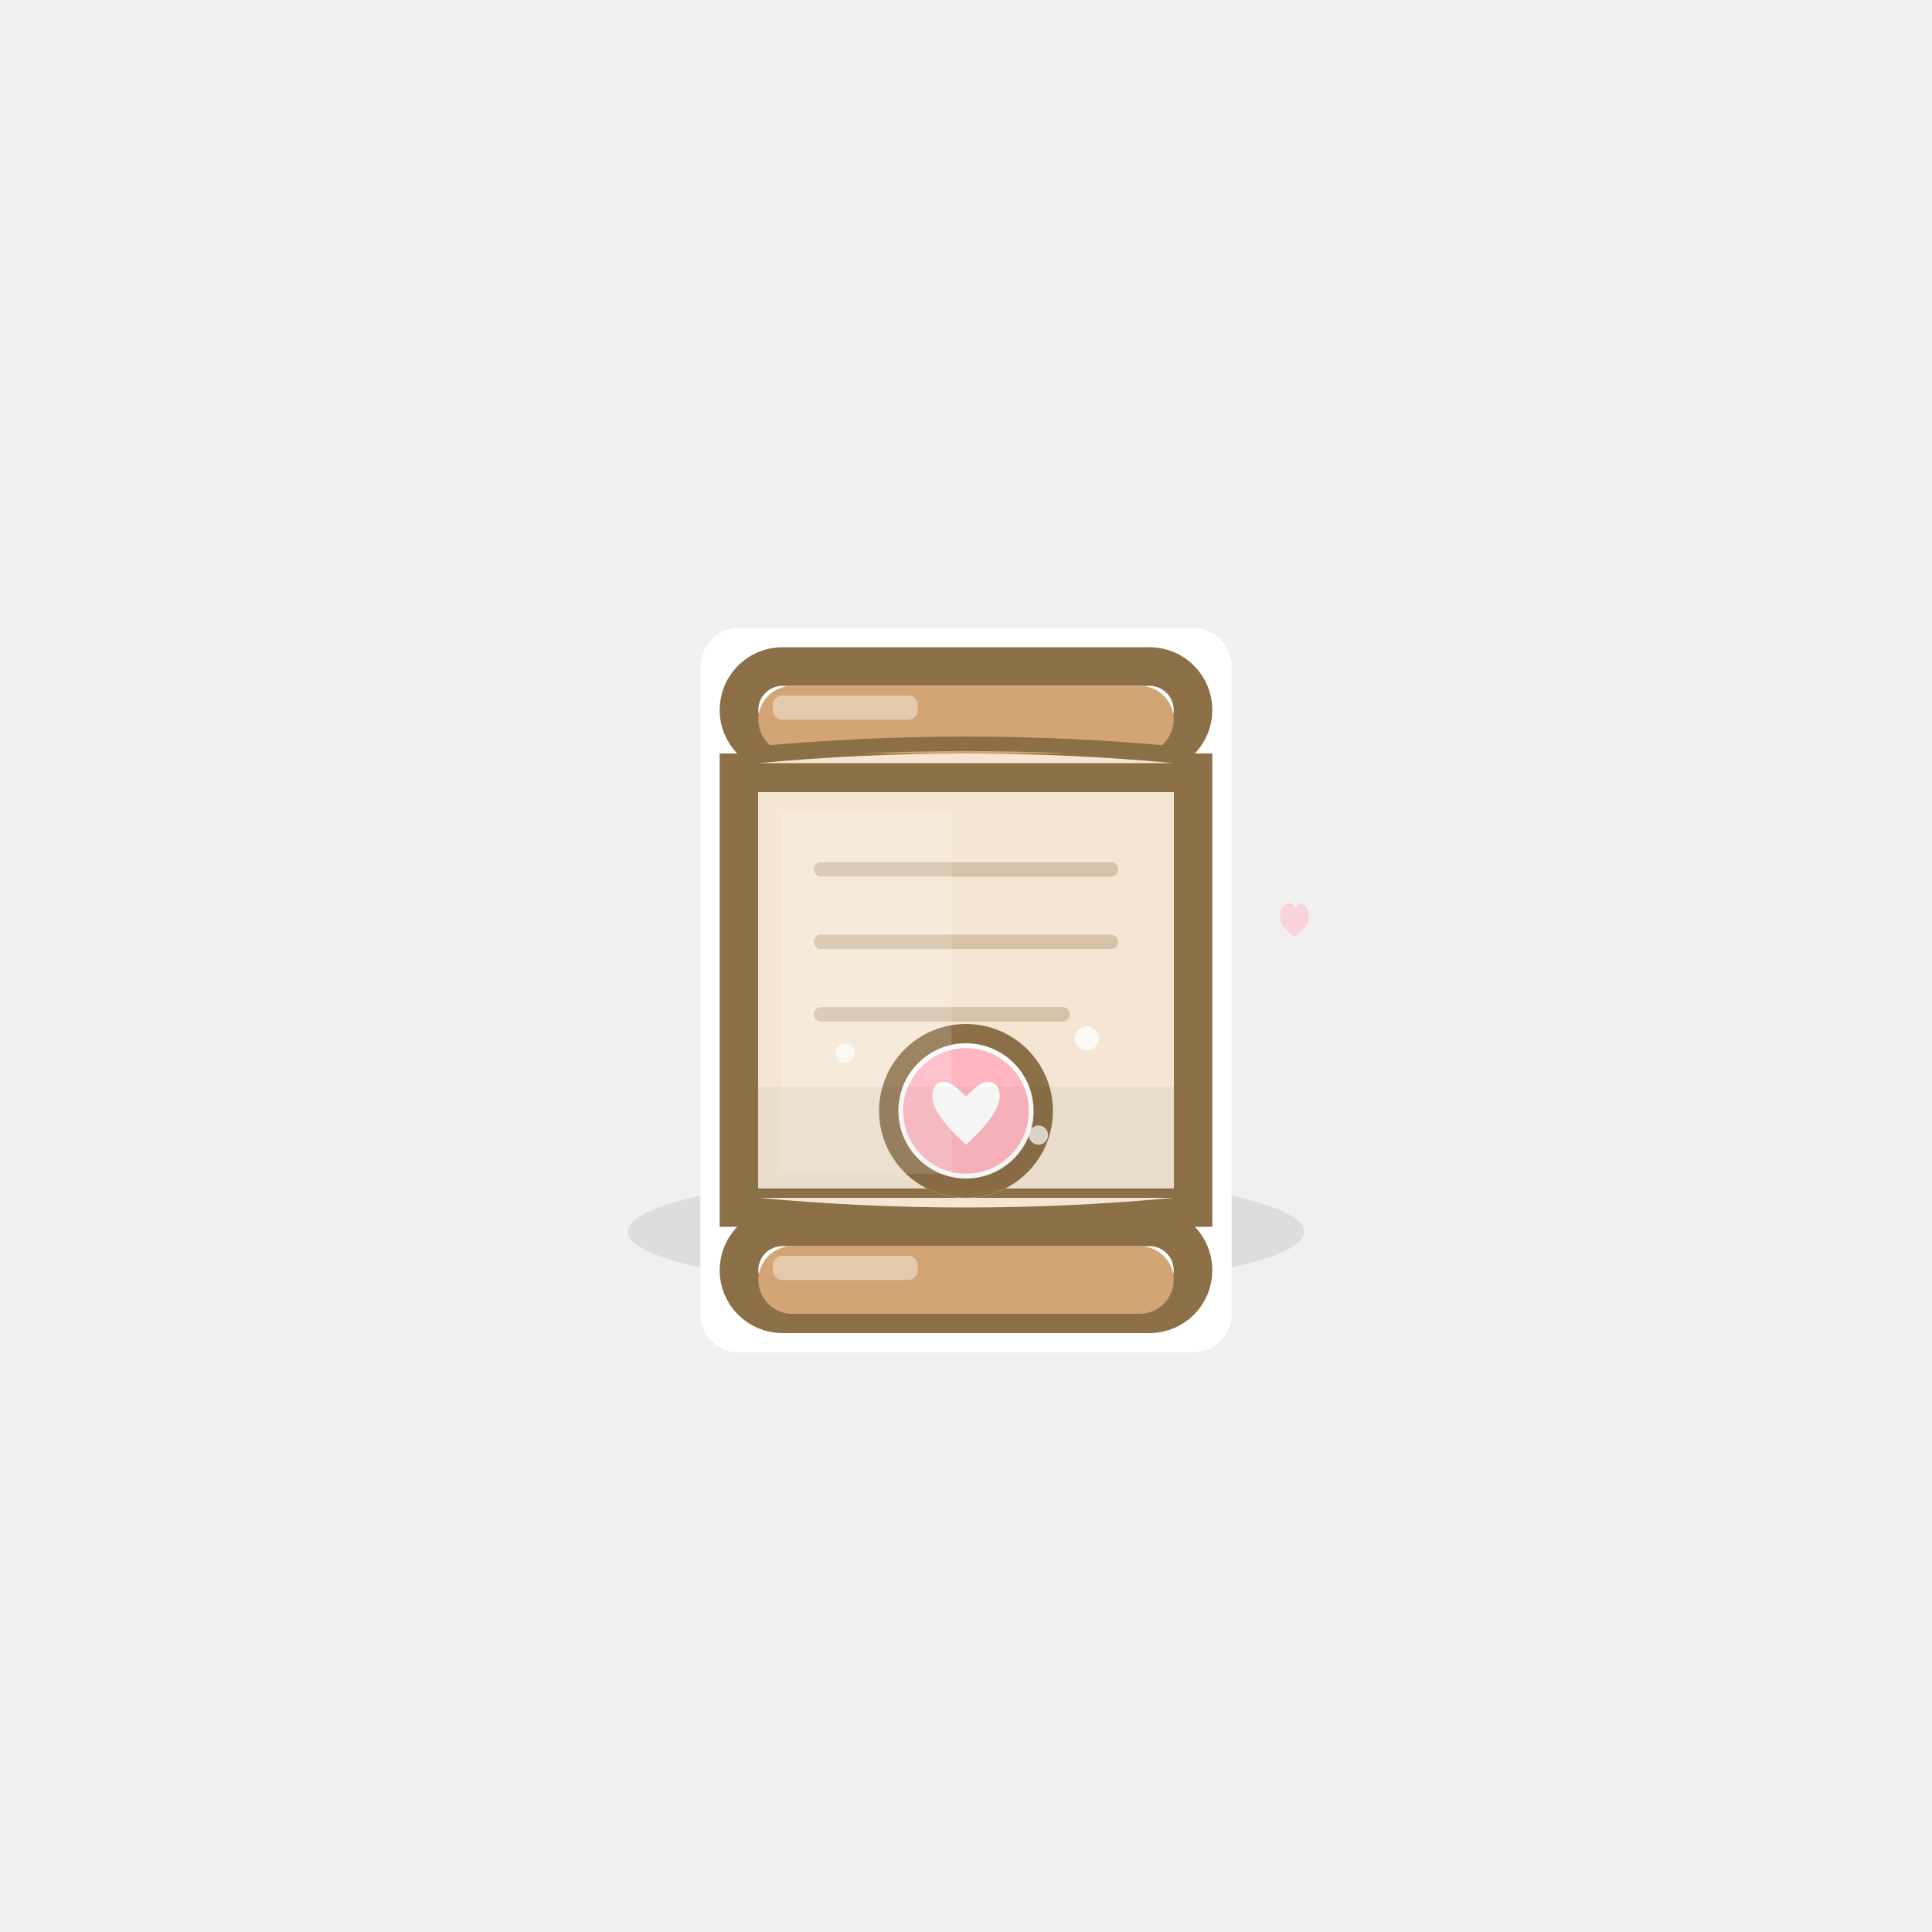
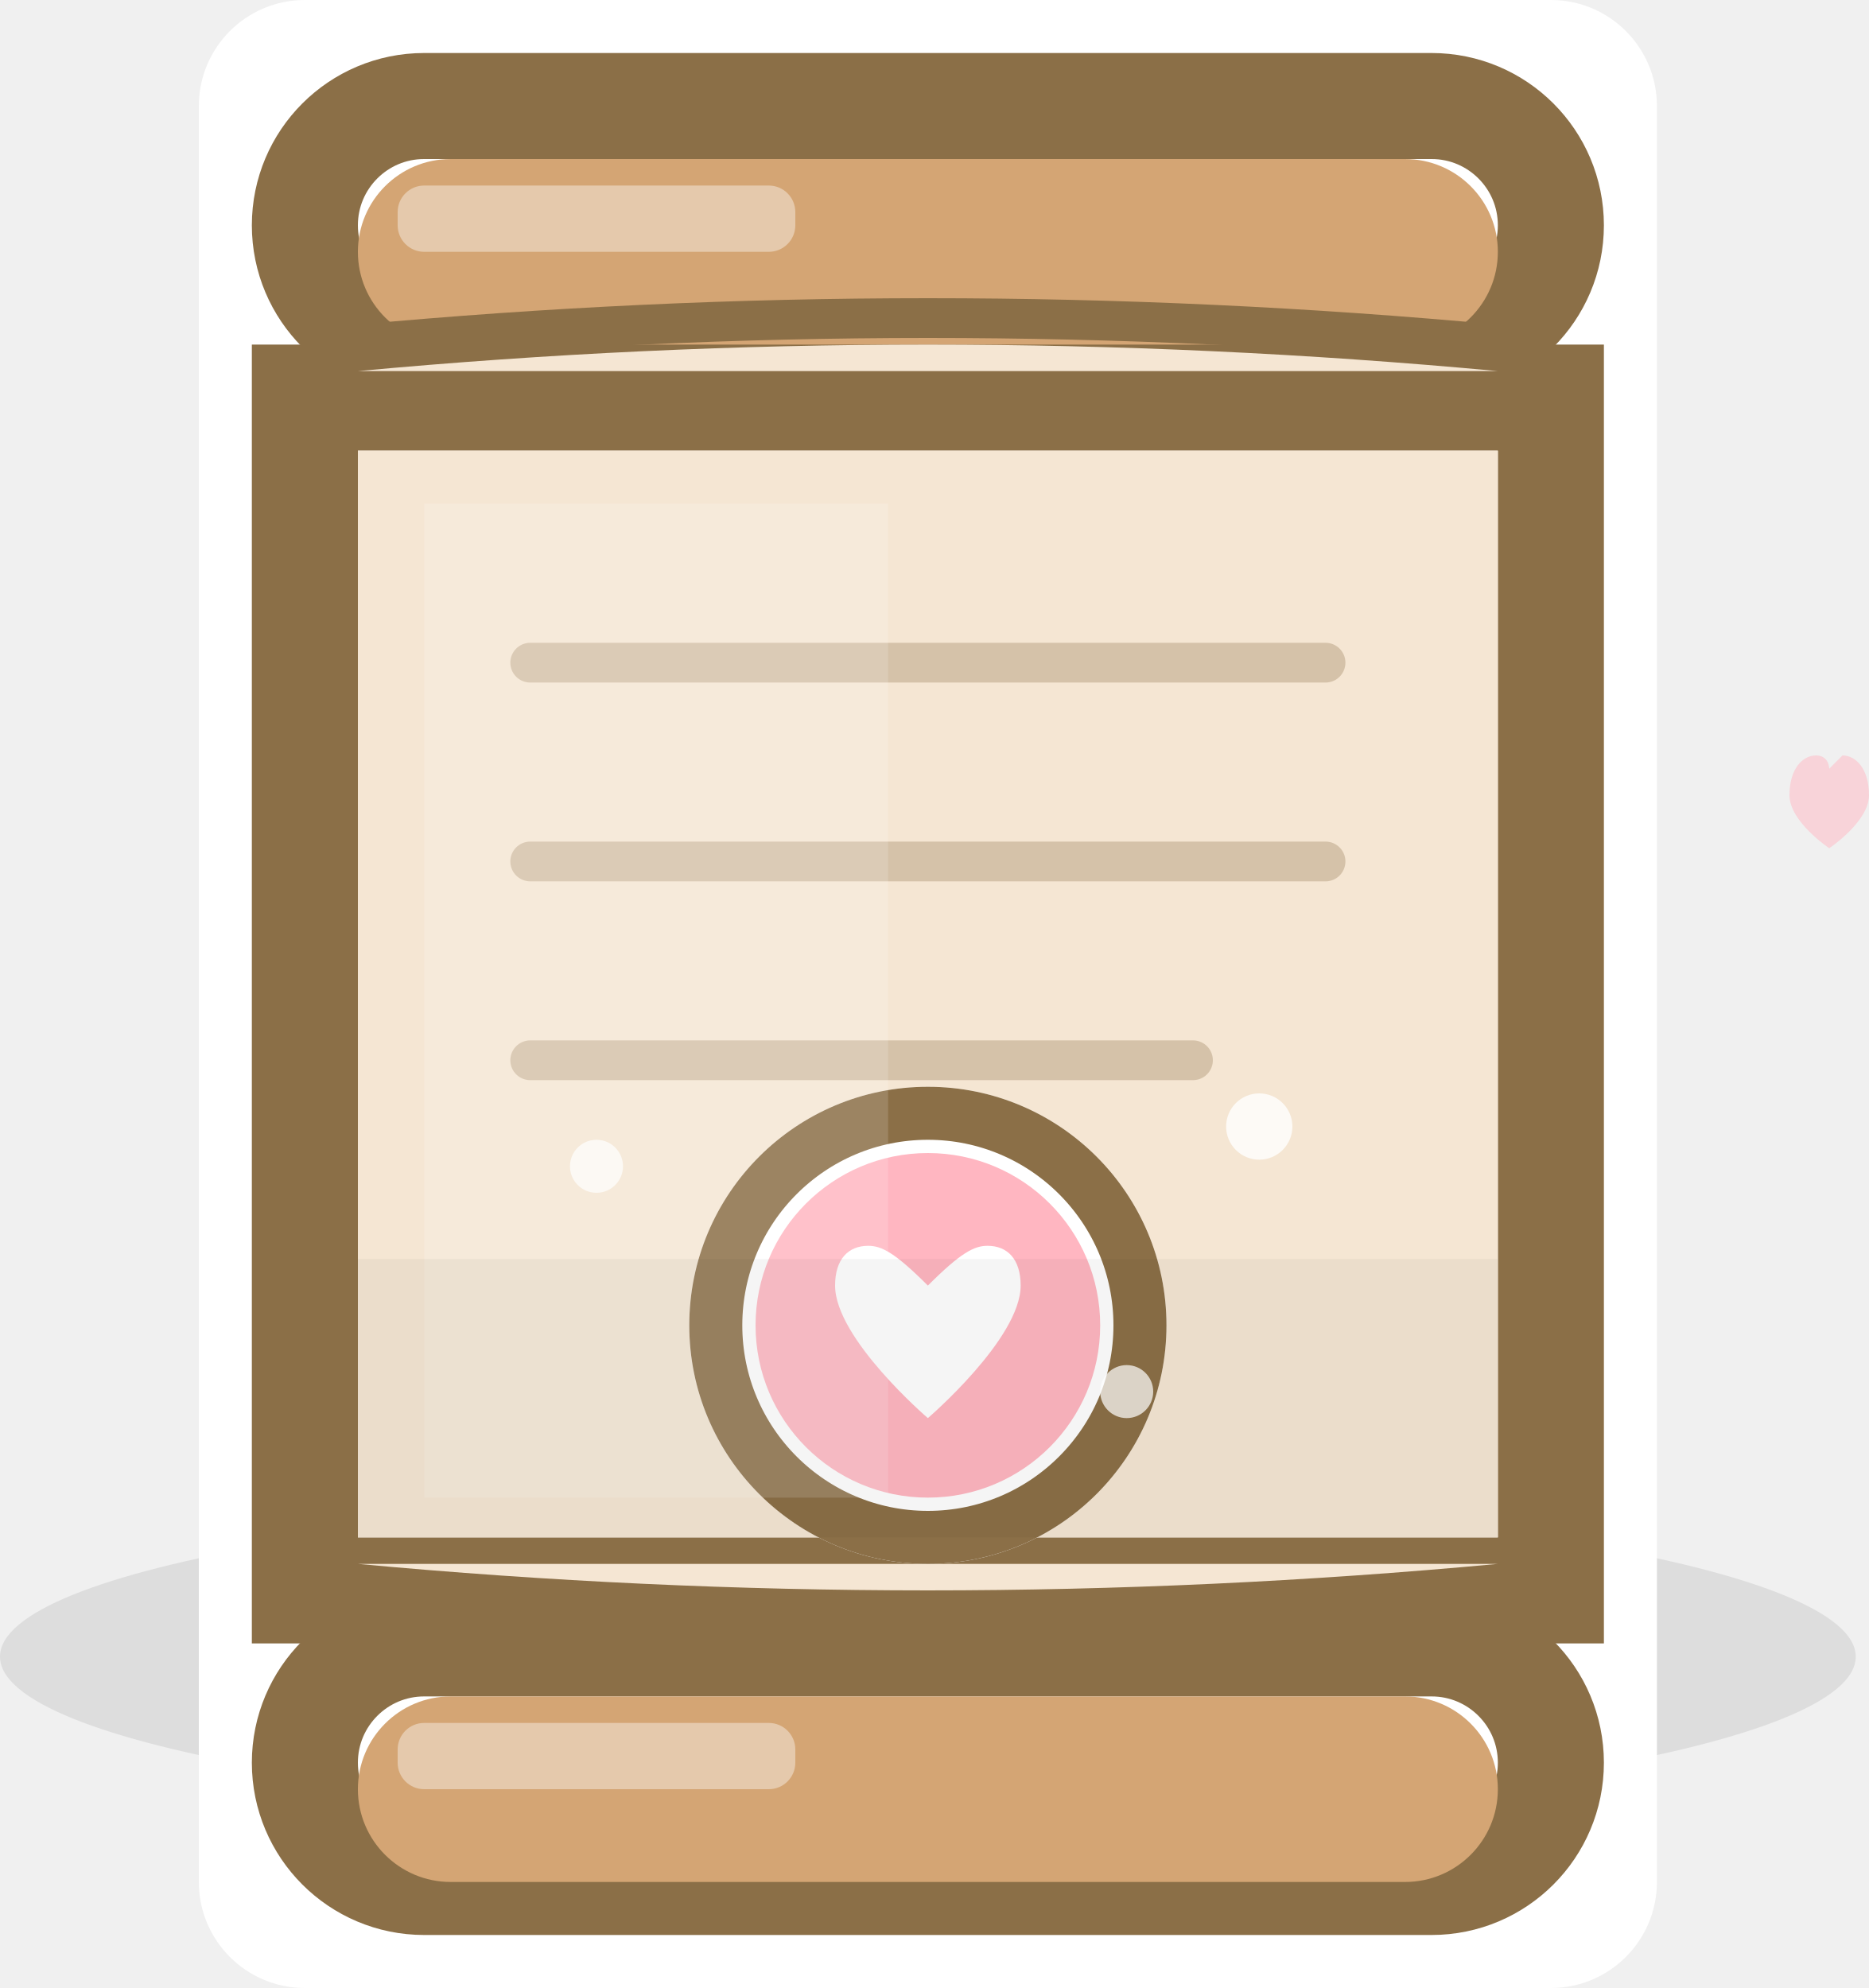
- <svg xmlns="http://www.w3.org/2000/svg" width="400" height="400" viewBox="0 0 400 400">
-   <ellipse cx="200" cy="255" rx="70" ry="12" fill="#000000" opacity="0.08" />
-   <rect x="145" y="130" width="110" height="150" rx="8" fill="#FFFFFF" />
-   <rect x="153" y="160" width="94" height="90" fill="none" stroke="#8B6F47" stroke-width="8" />
-   <rect x="157" y="164" width="86" height="82" fill="#F5E6D3" />
-   <rect x="153" y="138" width="94" height="18" rx="9" fill="none" stroke="#8B6F47" stroke-width="8" />
-   <rect x="157" y="142" width="86" height="14" rx="7" fill="#D4A574" />
-   <rect x="160" y="144" width="30" height="5" rx="2" fill="#FFFFFF" opacity="0.4" />
-   <rect x="153" y="254" width="94" height="18" rx="9" fill="none" stroke="#8B6F47" stroke-width="8" />
-   <rect x="157" y="258" width="86" height="14" rx="7" fill="#D4A574" />
-   <rect x="160" y="260" width="30" height="5" rx="2" fill="#FFFFFF" opacity="0.4" />
-   <path d="M 157 156 Q 200 152 243 156" fill="none" stroke="#8B6F47" stroke-width="3" />
-   <path d="M 157 158 Q 200 154 243 158" fill="#F5E6D3" />
-   <path d="M 157 250 Q 200 254 243 250" fill="none" stroke="#8B6F47" stroke-width="3" />
-   <path d="M 157 248 Q 200 252 243 248" fill="#F5E6D3" />
-   <line x1="170" y1="180" x2="230" y2="180" stroke="#8B6F47" stroke-width="3" stroke-linecap="round" opacity="0.3" />
-   <line x1="170" y1="195" x2="230" y2="195" stroke="#8B6F47" stroke-width="3" stroke-linecap="round" opacity="0.3" />
-   <line x1="170" y1="210" x2="220" y2="210" stroke="#8B6F47" stroke-width="3" stroke-linecap="round" opacity="0.3" />
-   <circle cx="200" cy="230" r="18" fill="#FFFFFF" />
-   <circle cx="200" cy="230" r="16" fill="none" stroke="#8B6F47" stroke-width="4" />
-   <circle cx="200" cy="230" r="13" fill="#FFB6C1" />
-   <path d="M 200 237 C 200 237 193 231 193 227 C 193 225 194 224 195.5 224 C 196.5 224 197.5 224.5 200 227 C 202.5 224.5 203.5 224 204.5 224 C 206 224 207 225 207 227 C 207 231 200 237 200 237 Z" fill="#FFFFFF" />
-   <rect x="162" y="168" width="35" height="75" fill="#FFFFFF" opacity="0.15" />
-   <rect x="157" y="225" width="86" height="21" fill="#000000" opacity="0.04" />
-   <circle cx="225" cy="215" r="2.5" fill="#FFFFFF" opacity="0.8" />
-   <circle cx="175" cy="218" r="2" fill="#FFFFFF" opacity="0.7" />
-   <circle cx="215" cy="235" r="2" fill="#FFFFFF" opacity="0.7" />
-   <path d="M 265 190 C 265 188 266 187 267 187 C 268 187 268 188 268 188 C 268 188 269 187 269 187 C 270 187 271 188 271 190 C 271 192 268 194 268 194 C 268 194 265 192 265 190 Z" fill="#FFB6C1" opacity="0.5" />
+ <svg xmlns="http://www.w3.org/2000/svg" width="141" height="150" viewBox="0 0 141 150" version="1.1" id="svg56">
+   <defs id="defs60" />
+   <ellipse cx="70" cy="125" rx="70" ry="12" fill="#000000" opacity="0.08" id="ellipse2" />
+   <rect x="15" y="0" width="110" height="150" rx="8" fill="#ffffff" id="rect4" />
+   <rect x="23" y="30" width="94" height="90" fill="none" stroke="#8b6f47" stroke-width="8" id="rect6" />
+   <rect x="27" y="34" width="86" height="82" fill="#f5e6d3" id="rect8" />
+   <rect x="23" y="8" width="94" height="18" rx="9" fill="none" stroke="#8b6f47" stroke-width="8" id="rect10" />
+   <rect x="27" y="12" width="86" height="14" rx="7" fill="#d4a574" id="rect12" />
+   <rect x="30" y="14" width="30" height="5" rx="2" fill="#ffffff" opacity="0.4" id="rect14" />
+   <rect x="23" y="124" width="94" height="18" rx="9" fill="none" stroke="#8b6f47" stroke-width="8" id="rect16" />
+   <rect x="27" y="128" width="86" height="14" rx="7" fill="#d4a574" id="rect18" />
+   <rect x="30" y="130" width="30" height="5" rx="2" fill="#ffffff" opacity="0.4" id="rect20" />
+   <path d="m 27,26 q 43,-4 86,0" fill="none" stroke="#8b6f47" stroke-width="3" id="path22" />
+   <path d="m 27,28 q 43,-4 86,0" fill="#f5e6d3" id="path24" />
+   <path d="m 27,120 q 43,4 86,0" fill="none" stroke="#8b6f47" stroke-width="3" id="path26" />
+   <path d="m 27,118 q 43,4 86,0" fill="#f5e6d3" id="path28" />
+   <line x1="40" y1="50" x2="100" y2="50" stroke="#8b6f47" stroke-width="3" stroke-linecap="round" opacity="0.3" id="line30" />
+   <line x1="40" y1="65" x2="100" y2="65" stroke="#8b6f47" stroke-width="3" stroke-linecap="round" opacity="0.3" id="line32" />
+   <line x1="40" y1="80" x2="90" y2="80" stroke="#8b6f47" stroke-width="3" stroke-linecap="round" opacity="0.3" id="line34" />
+   <circle cx="70" cy="100" r="18" fill="#ffffff" id="circle36" />
+   <circle cx="70" cy="100" r="16" fill="none" stroke="#8b6f47" stroke-width="4" id="circle38" />
+   <circle cx="70" cy="100" r="13" fill="#ffb6c1" id="circle40" />
+   <path d="m 70,107 c 0,0 -7,-6 -7,-10 0,-2 1,-3 2.5,-3 1,0 2,0.5 4.5,3 2.5,-2.5 3.5,-3 4.5,-3 1.5,0 2.5,1 2.5,3 0,4 -7,10 -7,10 z" fill="#ffffff" id="path42" />
+   <rect x="32" y="38" width="35" height="75" fill="#ffffff" opacity="0.15" id="rect44" />
+   <rect x="27" y="95" width="86" height="21" fill="#000000" opacity="0.04" id="rect46" />
+   <circle cx="95" cy="85" r="2.5" fill="#ffffff" opacity="0.8" id="circle48" />
+   <circle cx="45" cy="88" r="2" fill="#ffffff" opacity="0.7" id="circle50" />
+   <circle cx="85" cy="105" r="2" fill="#ffffff" opacity="0.7" id="circle52" />
+   <path d="m 135,60 c 0,-2 1,-3 2,-3 1,0 1,1 1,1 0,0 1,-1 1,-1 1,0 2,1 2,3 0,2 -3,4 -3,4 0,0 -3,-2 -3,-4 z" fill="#ffb6c1" opacity="0.5" id="path54" />
</svg>
